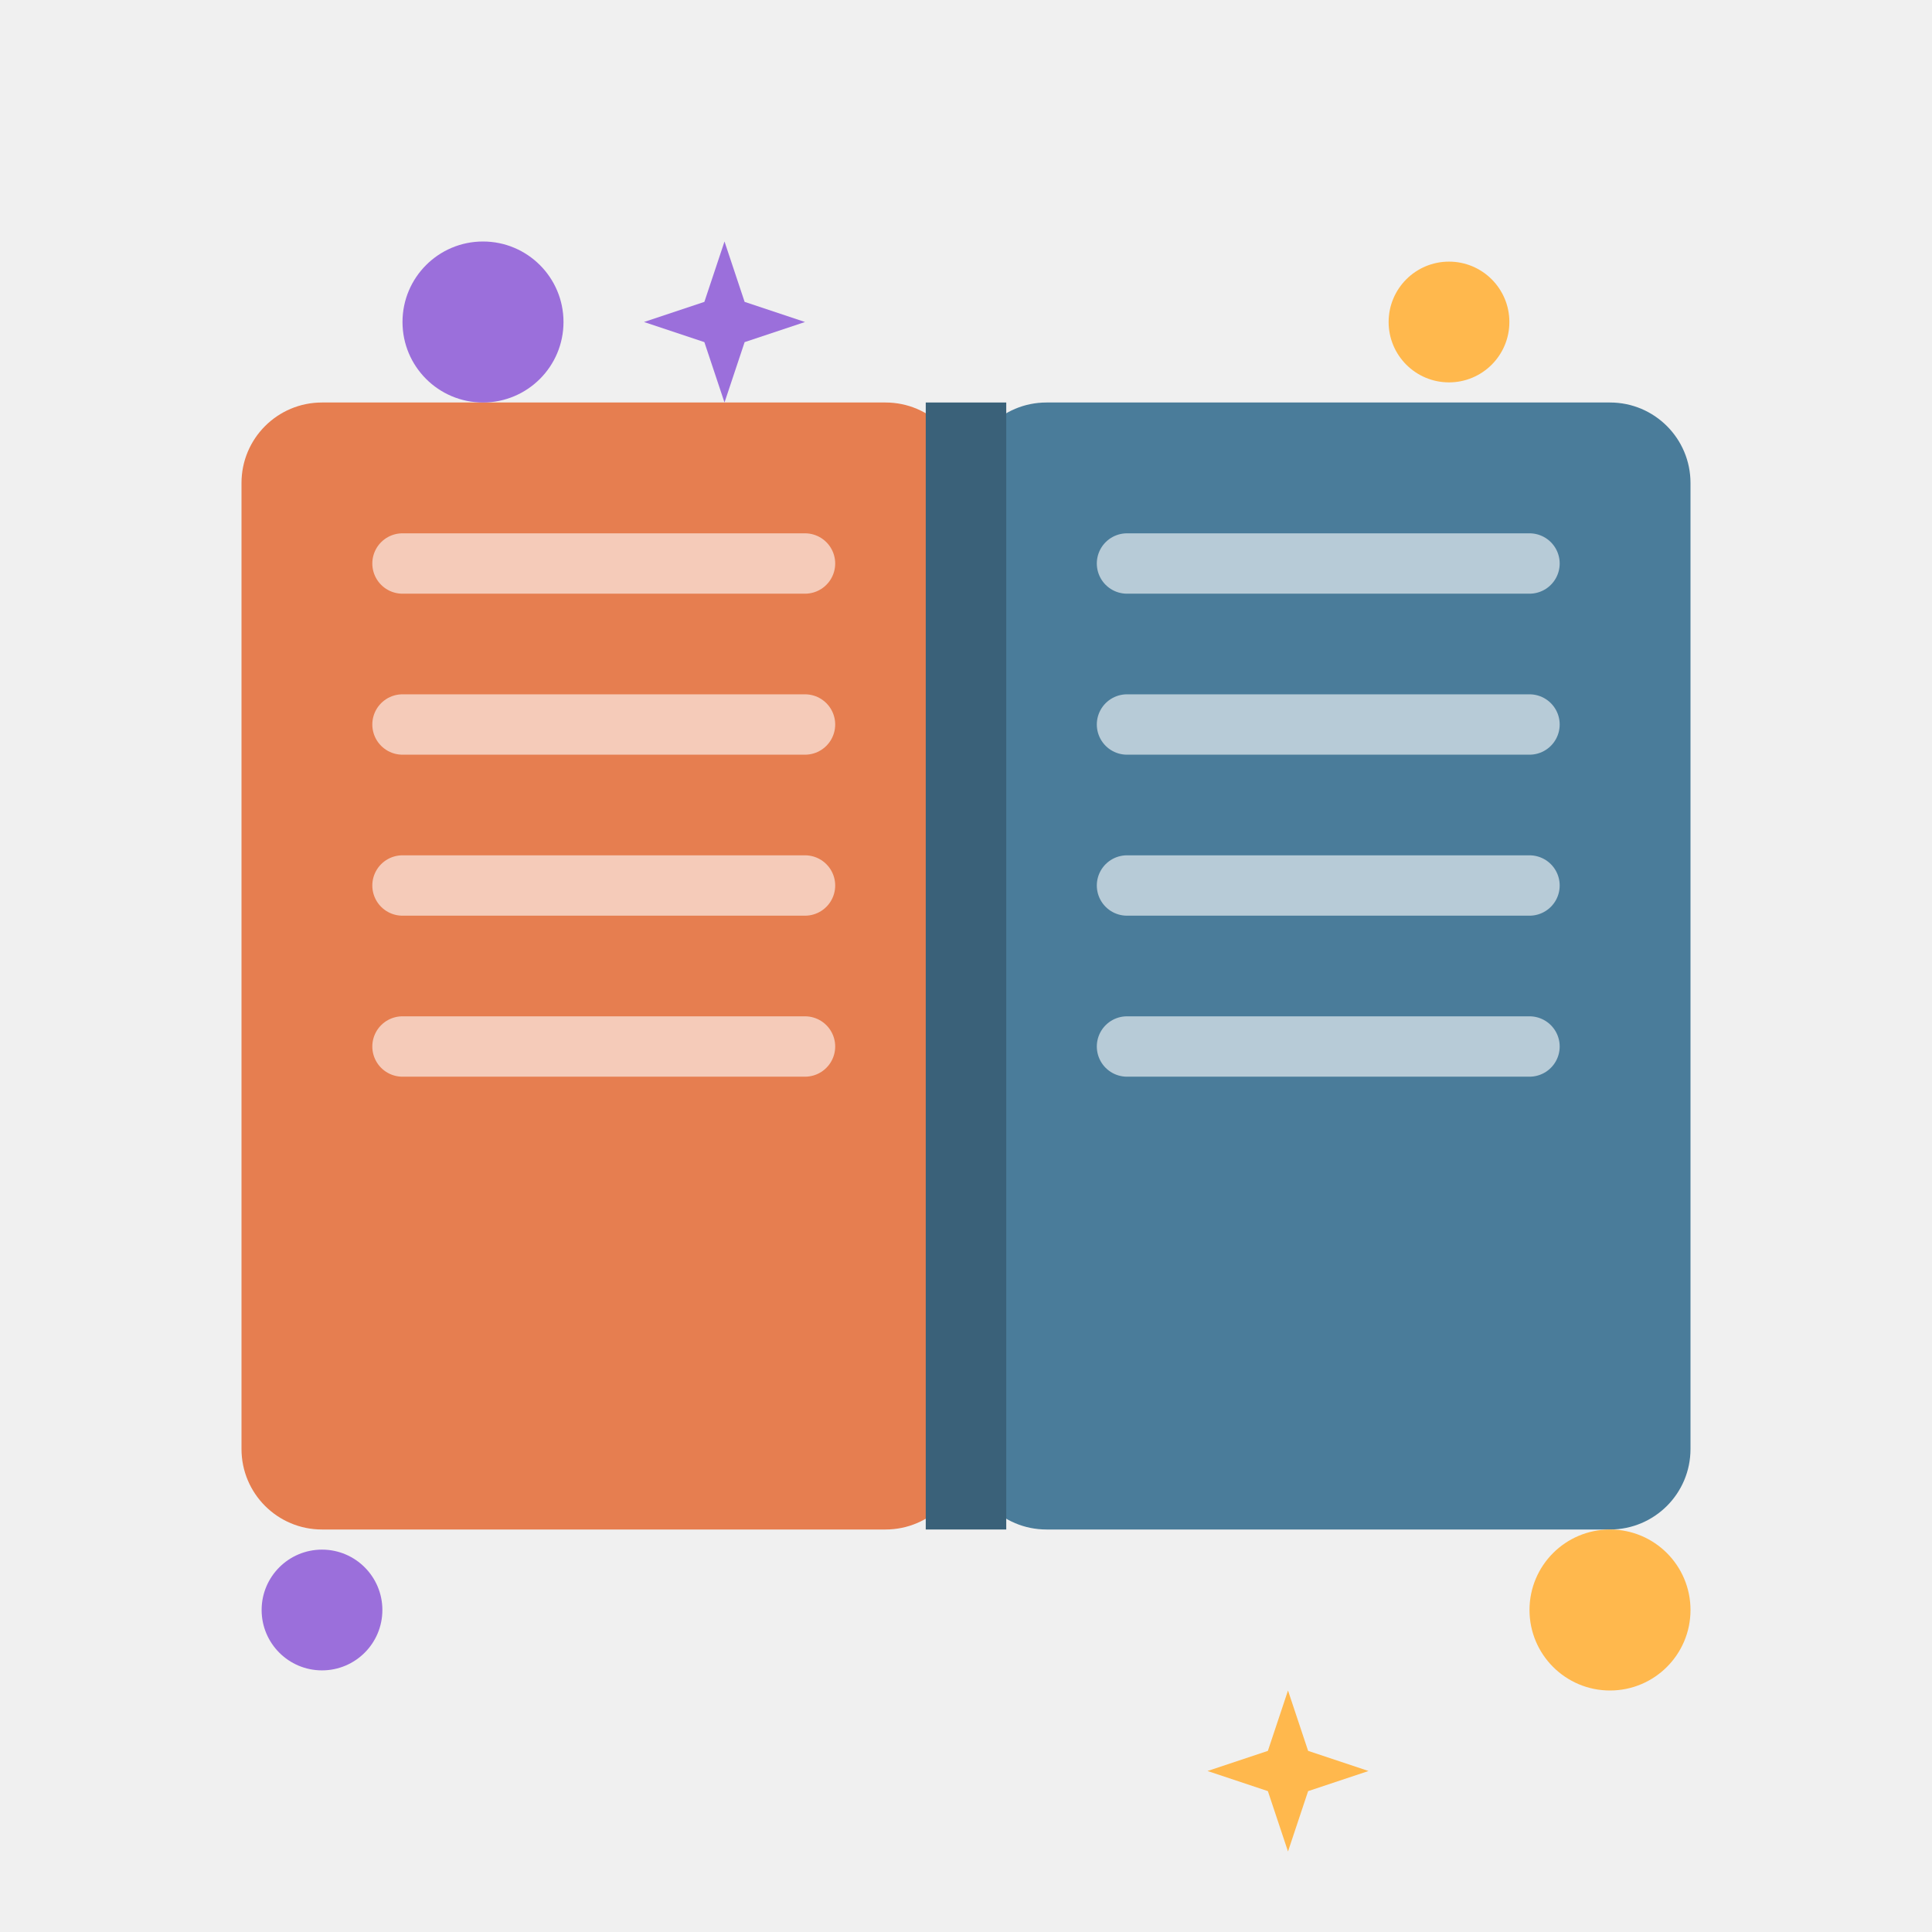
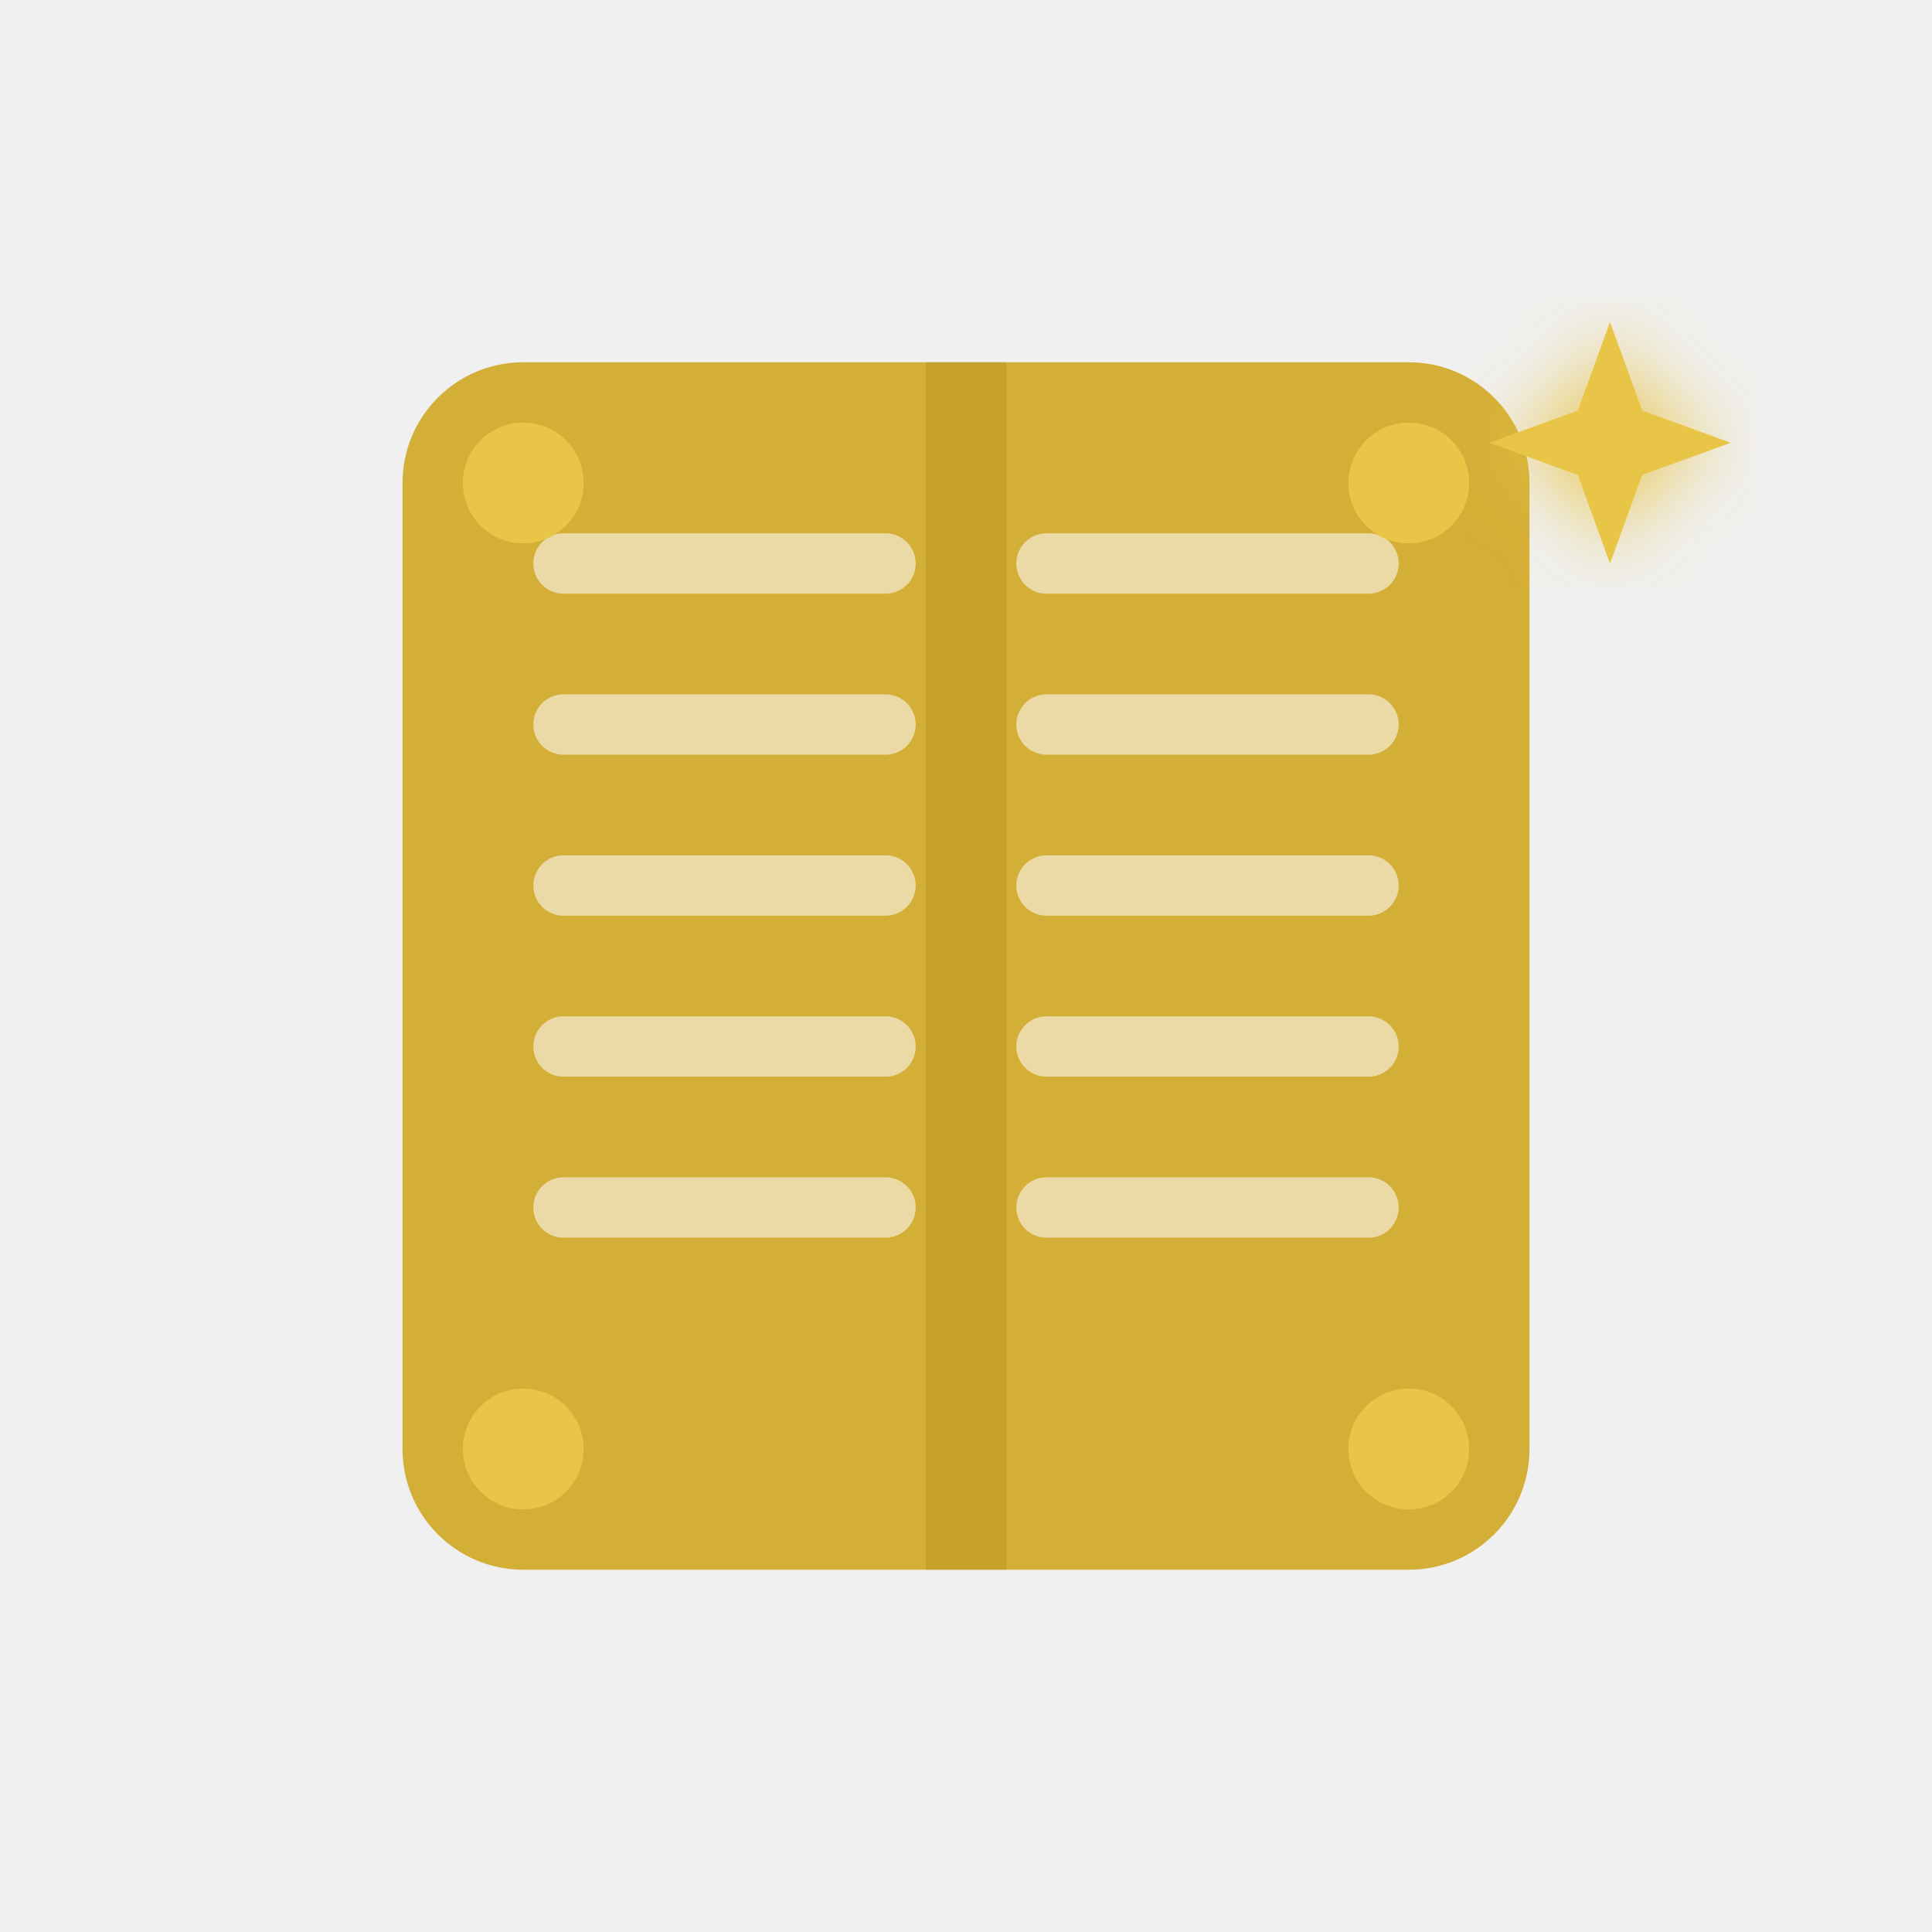
<svg xmlns="http://www.w3.org/2000/svg" width="48" height="48" viewBox="0 0 48 48" fill="none">
-   <path d="M6 12C6 10.895 6.895 10 8 10H22C23.105 10 24 10.895 24 12V36C24 37.105 23.105 38 22 38H8C6.895 38 6 37.105 6 36V12Z" fill="#E67E50" />
-   <path d="M24 12C24 10.895 24.895 10 26 10H40C41.105 10 42 10.895 42 12V36C42 37.105 41.105 38 40 38H26C24.895 38 24 37.105 24 36V12Z" fill="#4A7C9A" />
-   <rect x="23" y="10" width="2" height="28" fill="#3A6179" />
-   <path d="M10 14H20M10 18H20M10 22H20M10 26H20" stroke="white" stroke-width="1.5" stroke-linecap="round" opacity="0.6" />
-   <path d="M28 14H38M28 18H38M28 22H38M28 26H38" stroke="white" stroke-width="1.5" stroke-linecap="round" opacity="0.6" />
-   <circle cx="12" cy="8" r="2" fill="#9B6FDB" />
-   <circle cx="36" cy="8" r="1.5" fill="#FFB84D" />
-   <circle cx="8" cy="40" r="1.5" fill="#9B6FDB" />
-   <circle cx="40" cy="40" r="2" fill="#FFB84D" />
-   <path d="M18 6L18.5 7.5L20 8L18.5 8.5L18 10L17.5 8.5L16 8L17.5 7.5L18 6Z" fill="#9B6FDB" />
-   <path d="M32 42L32.5 43.5L34 44L32.5 44.5L32 46L31.5 44.5L30 44L31.5 43.5L32 42Z" fill="#FFB84D" />
+   <path d="M10 12C10 10.343 11.343 9 13 9H35C36.657 9 38 10.343 38 12V36C38 37.657 36.657 39 35 39H13C11.343 39 10 37.657 10 36V12Z" fill="#D4AF37" />
+   <path d="M23 9H25V39H23V9Z" fill="#B8941F" opacity="0.5" />
+   <path d="M14 14H22M14 18H22M14 22H22M14 26H22M14 30H22" stroke="#F5EDD6" stroke-width="1.5" stroke-linecap="round" opacity="0.7" />
+   <path d="M26 14H34M26 18H34M26 22H34M26 26H34M26 30H34" stroke="#F5EDD6" stroke-width="1.5" stroke-linecap="round" opacity="0.7" />
+   <circle cx="13" cy="12" r="1.5" fill="#E8C547" />
+   <circle cx="35" cy="12" r="1.5" fill="#E8C547" />
+   <circle cx="13" cy="36" r="1.5" fill="#E8C547" />
+   <circle cx="35" cy="36" r="1.5" fill="#E8C547" />
+   <path d="M40 8L40.8 10.2L43 11L40.8 11.8L40 14L39.2 11.8L37 11L39.2 10.2L40 8Z" fill="#E8C547" filter="url(#glow)" />
+   <defs>
+     <filter id="glow">
+       <feGaussianBlur stdDeviation="1" result="coloredBlur" />
+       <feMerge>
+         <feMergeNode in="coloredBlur" />
+         <feMergeNode in="SourceGraphic" />
+       </feMerge>
+     </filter>
+   </defs>
</svg>
